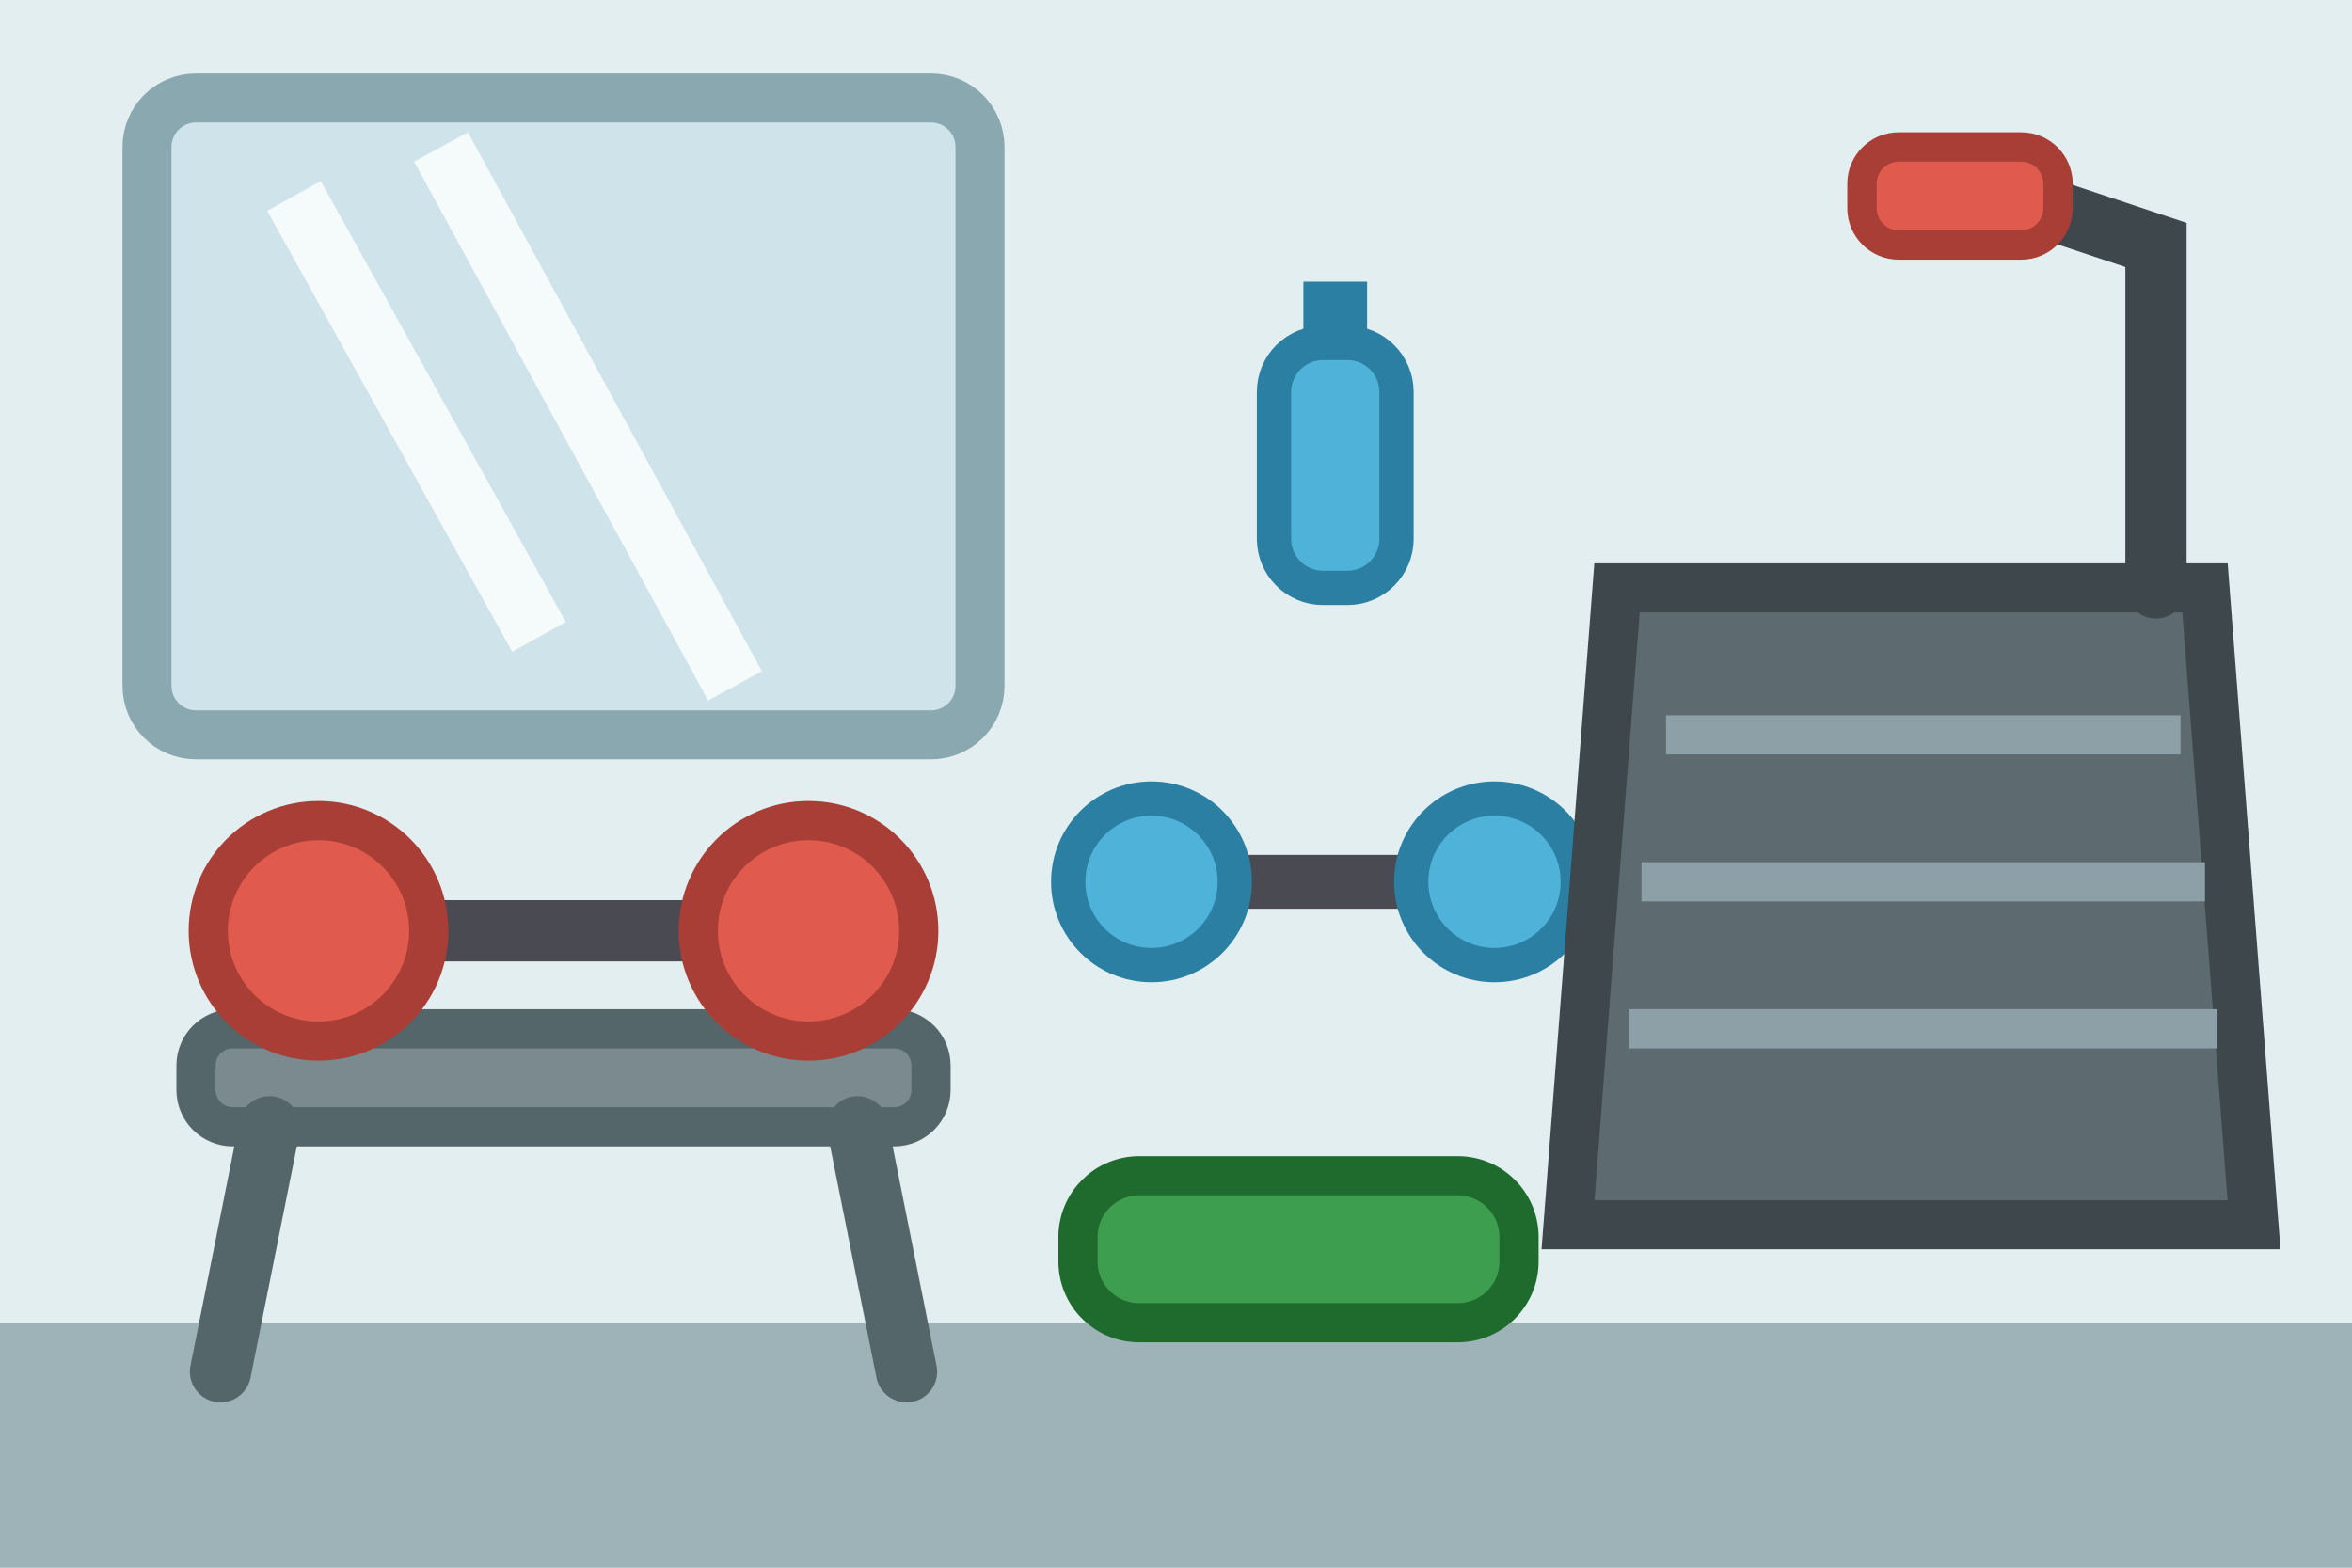
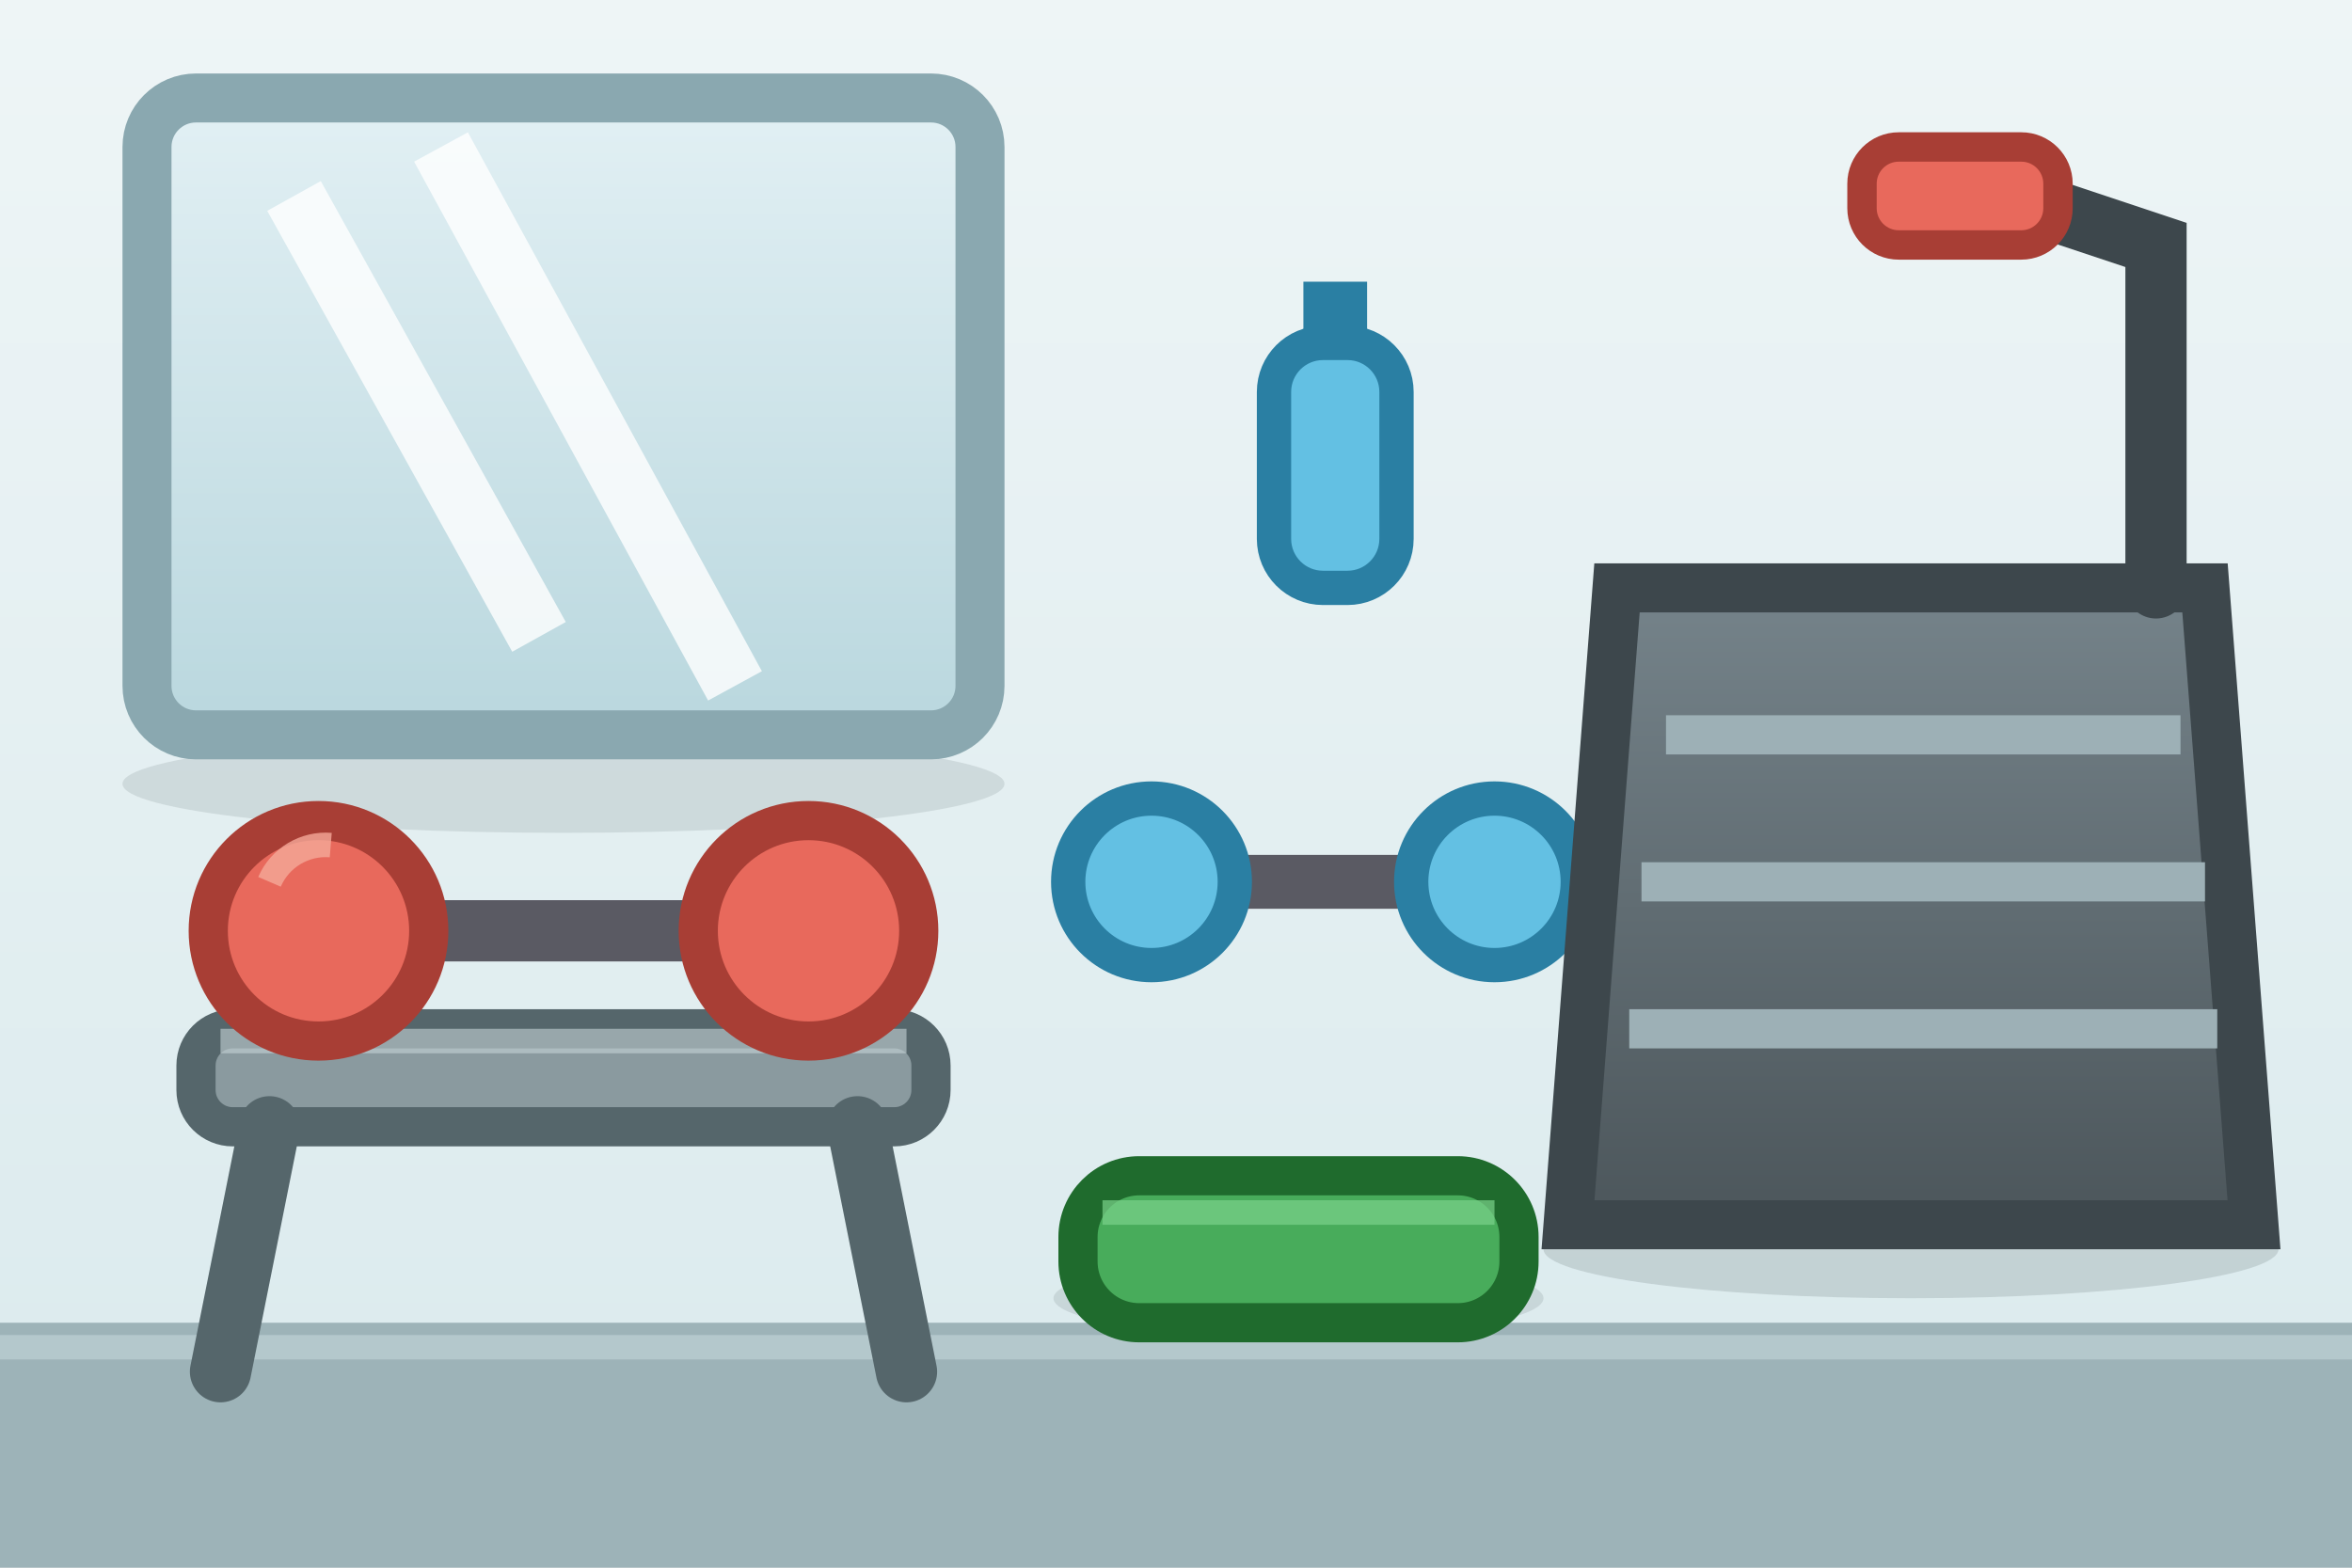
<svg xmlns="http://www.w3.org/2000/svg" width="96" height="64" viewBox="0 0 96 64">
-   <rect x="0" y="0" width="96" height="56" fill="#e3eef0" />
+   <defs>
+     <linearGradient id="gy_wall" x1="0" y1="0" x2="0" y2="1">
+       <stop offset="0%" stop-color="#eef5f6" />
+       <stop offset="100%" stop-color="#dcebee" />
+     </linearGradient>
+     <linearGradient id="gy_mirror" x1="0" y1="0" x2="0" y2="1">
+       <stop offset="0%" stop-color="#e2f0f4" />
+       <stop offset="100%" stop-color="#b9d7de" />
+     </linearGradient>
+     <linearGradient id="gy_tread" x1="0" y1="0" x2="0" y2="1">
+       <stop offset="0%" stop-color="#75838a" />
+       <stop offset="100%" stop-color="#4c565b" />
+     </linearGradient>
+   </defs>
+   <rect x="0" y="0" width="96" height="56" fill="url(#gy_wall)" />
  <rect x="0" y="54" width="96" height="10" fill="#9db3b8" />
-   <rect x="6" y="4" width="34" height="26" rx="2" fill="#cfe4ea" stroke="#8aa8b0" stroke-width="2" />
+   <path d="M 0 55 h 96" stroke="#c3d5d8" stroke-width="1" opacity="0.6" />
+   <ellipse cx="23" cy="32" rx="18" ry="2" fill="#2e3a3d" opacity="0.12" />
+   <rect x="6" y="4" width="34" height="26" rx="2" fill="url(#gy_mirror)" stroke="#8aa8b0" stroke-width="2" />
  <path d="M 12 8 L 22 26 M 18 6 L 30 28" stroke="#ffffff" stroke-width="2.5" opacity="0.8" />
-   <rect x="8" y="42" width="30" height="4" rx="1.5" fill="#7a8a8f" stroke="#55666b" stroke-width="1.6" />
+   <rect x="8" y="42" width="30" height="4" rx="1.5" fill="#8a9a9f" stroke="#55666b" stroke-width="1.6" />
+   <path d="M 9 42.5 h 28" stroke="#c4d2d5" stroke-width="1" opacity="0.6" />
  <path d="M 11 46 l -2 10 M 35 46 l 2 10" stroke="#55666b" stroke-width="2.5" stroke-linecap="round" />
-   <path d="M 12 38 h 22" stroke="#4a4a52" stroke-width="2.5" stroke-linecap="round" />
-   <circle cx="13" cy="38" r="4.5" fill="#e05a4e" stroke="#a83e35" stroke-width="1.6" />
-   <circle cx="33" cy="38" r="4.5" fill="#e05a4e" stroke="#a83e35" stroke-width="1.6" />
-   <path d="M 46 36 h 16" stroke="#4a4a52" stroke-width="2.2" stroke-linecap="round" />
-   <circle cx="47" cy="36" r="3.4" fill="#4fb3d9" stroke="#2a7fa3" stroke-width="1.4" />
-   <circle cx="61" cy="36" r="3.4" fill="#4fb3d9" stroke="#2a7fa3" stroke-width="1.4" />
-   <path d="M 66 24 L 90 24 L 92 50 L 64 50 Z" fill="#5d6a70" stroke="#3d474c" stroke-width="2" />
-   <path d="M 68 30 h 21 M 67 36 h 23 M 66.5 42 h 24" stroke="#8ea0a7" stroke-width="1.6" />
+   <path d="M 12 38 h 22" stroke="#5a5a63" stroke-width="2.5" stroke-linecap="round" />
+   <circle cx="13" cy="38" r="4.5" fill="#e8695c" stroke="#a83e35" stroke-width="1.6" />
+   <path d="M 11 36 a 2.5 2.5 0 0 1 2.5 -1.5" fill="none" stroke="#f5a999" stroke-width="1" opacity="0.8" />
+   <circle cx="33" cy="38" r="4.5" fill="#e8695c" stroke="#a83e35" stroke-width="1.6" />
+   <path d="M 46 36 h 16" stroke="#5a5a63" stroke-width="2.2" stroke-linecap="round" />
+   <circle cx="47" cy="36" r="3.4" fill="#63c0e3" stroke="#2a7fa3" stroke-width="1.4" />
+   <circle cx="61" cy="36" r="3.4" fill="#63c0e3" stroke="#2a7fa3" stroke-width="1.4" />
+   <ellipse cx="78" cy="51" rx="15" ry="2" fill="#2e3a3d" opacity="0.15" />
+   <path d="M 66 24 L 90 24 L 92 50 L 64 50 Z" fill="url(#gy_tread)" stroke="#3d474c" stroke-width="2" />
+   <path d="M 68 30 h 21 M 67 36 h 23 M 66.5 42 h 24" stroke="#9db0b6" stroke-width="1.6" />
  <path d="M 88 24 L 88 10 L 82 8" fill="none" stroke="#3d474c" stroke-width="2.5" stroke-linecap="round" />
-   <rect x="76" y="6" width="8" height="4" rx="1.5" fill="#e05a4e" stroke="#a83e35" stroke-width="1.2" />
-   <rect x="44" y="48" width="18" height="6" rx="2.5" fill="#3d9e4f" stroke="#1f6b2d" stroke-width="1.6" />
-   <rect x="52" y="14" width="5" height="10" rx="2" fill="#4fb3d9" stroke="#2a7fa3" stroke-width="1.4" />
+   <rect x="76" y="6" width="8" height="4" rx="1.5" fill="#e8695c" stroke="#a83e35" stroke-width="1.2" />
+   <ellipse cx="53" cy="53" rx="10" ry="1.6" fill="#2e3a3d" opacity="0.12" />
+   <rect x="44" y="48" width="18" height="6" rx="2.5" fill="#48ac5b" stroke="#1f6b2d" stroke-width="1.6" />
+   <path d="M 45 49.5 h 16" stroke="#7bd18a" stroke-width="1" opacity="0.7" />
+   <rect x="52" y="14" width="5" height="10" rx="2" fill="#63c0e3" stroke="#2a7fa3" stroke-width="1.4" />
  <rect x="53.2" y="11.5" width="2.6" height="3" fill="#2a7fa3" />
</svg>
